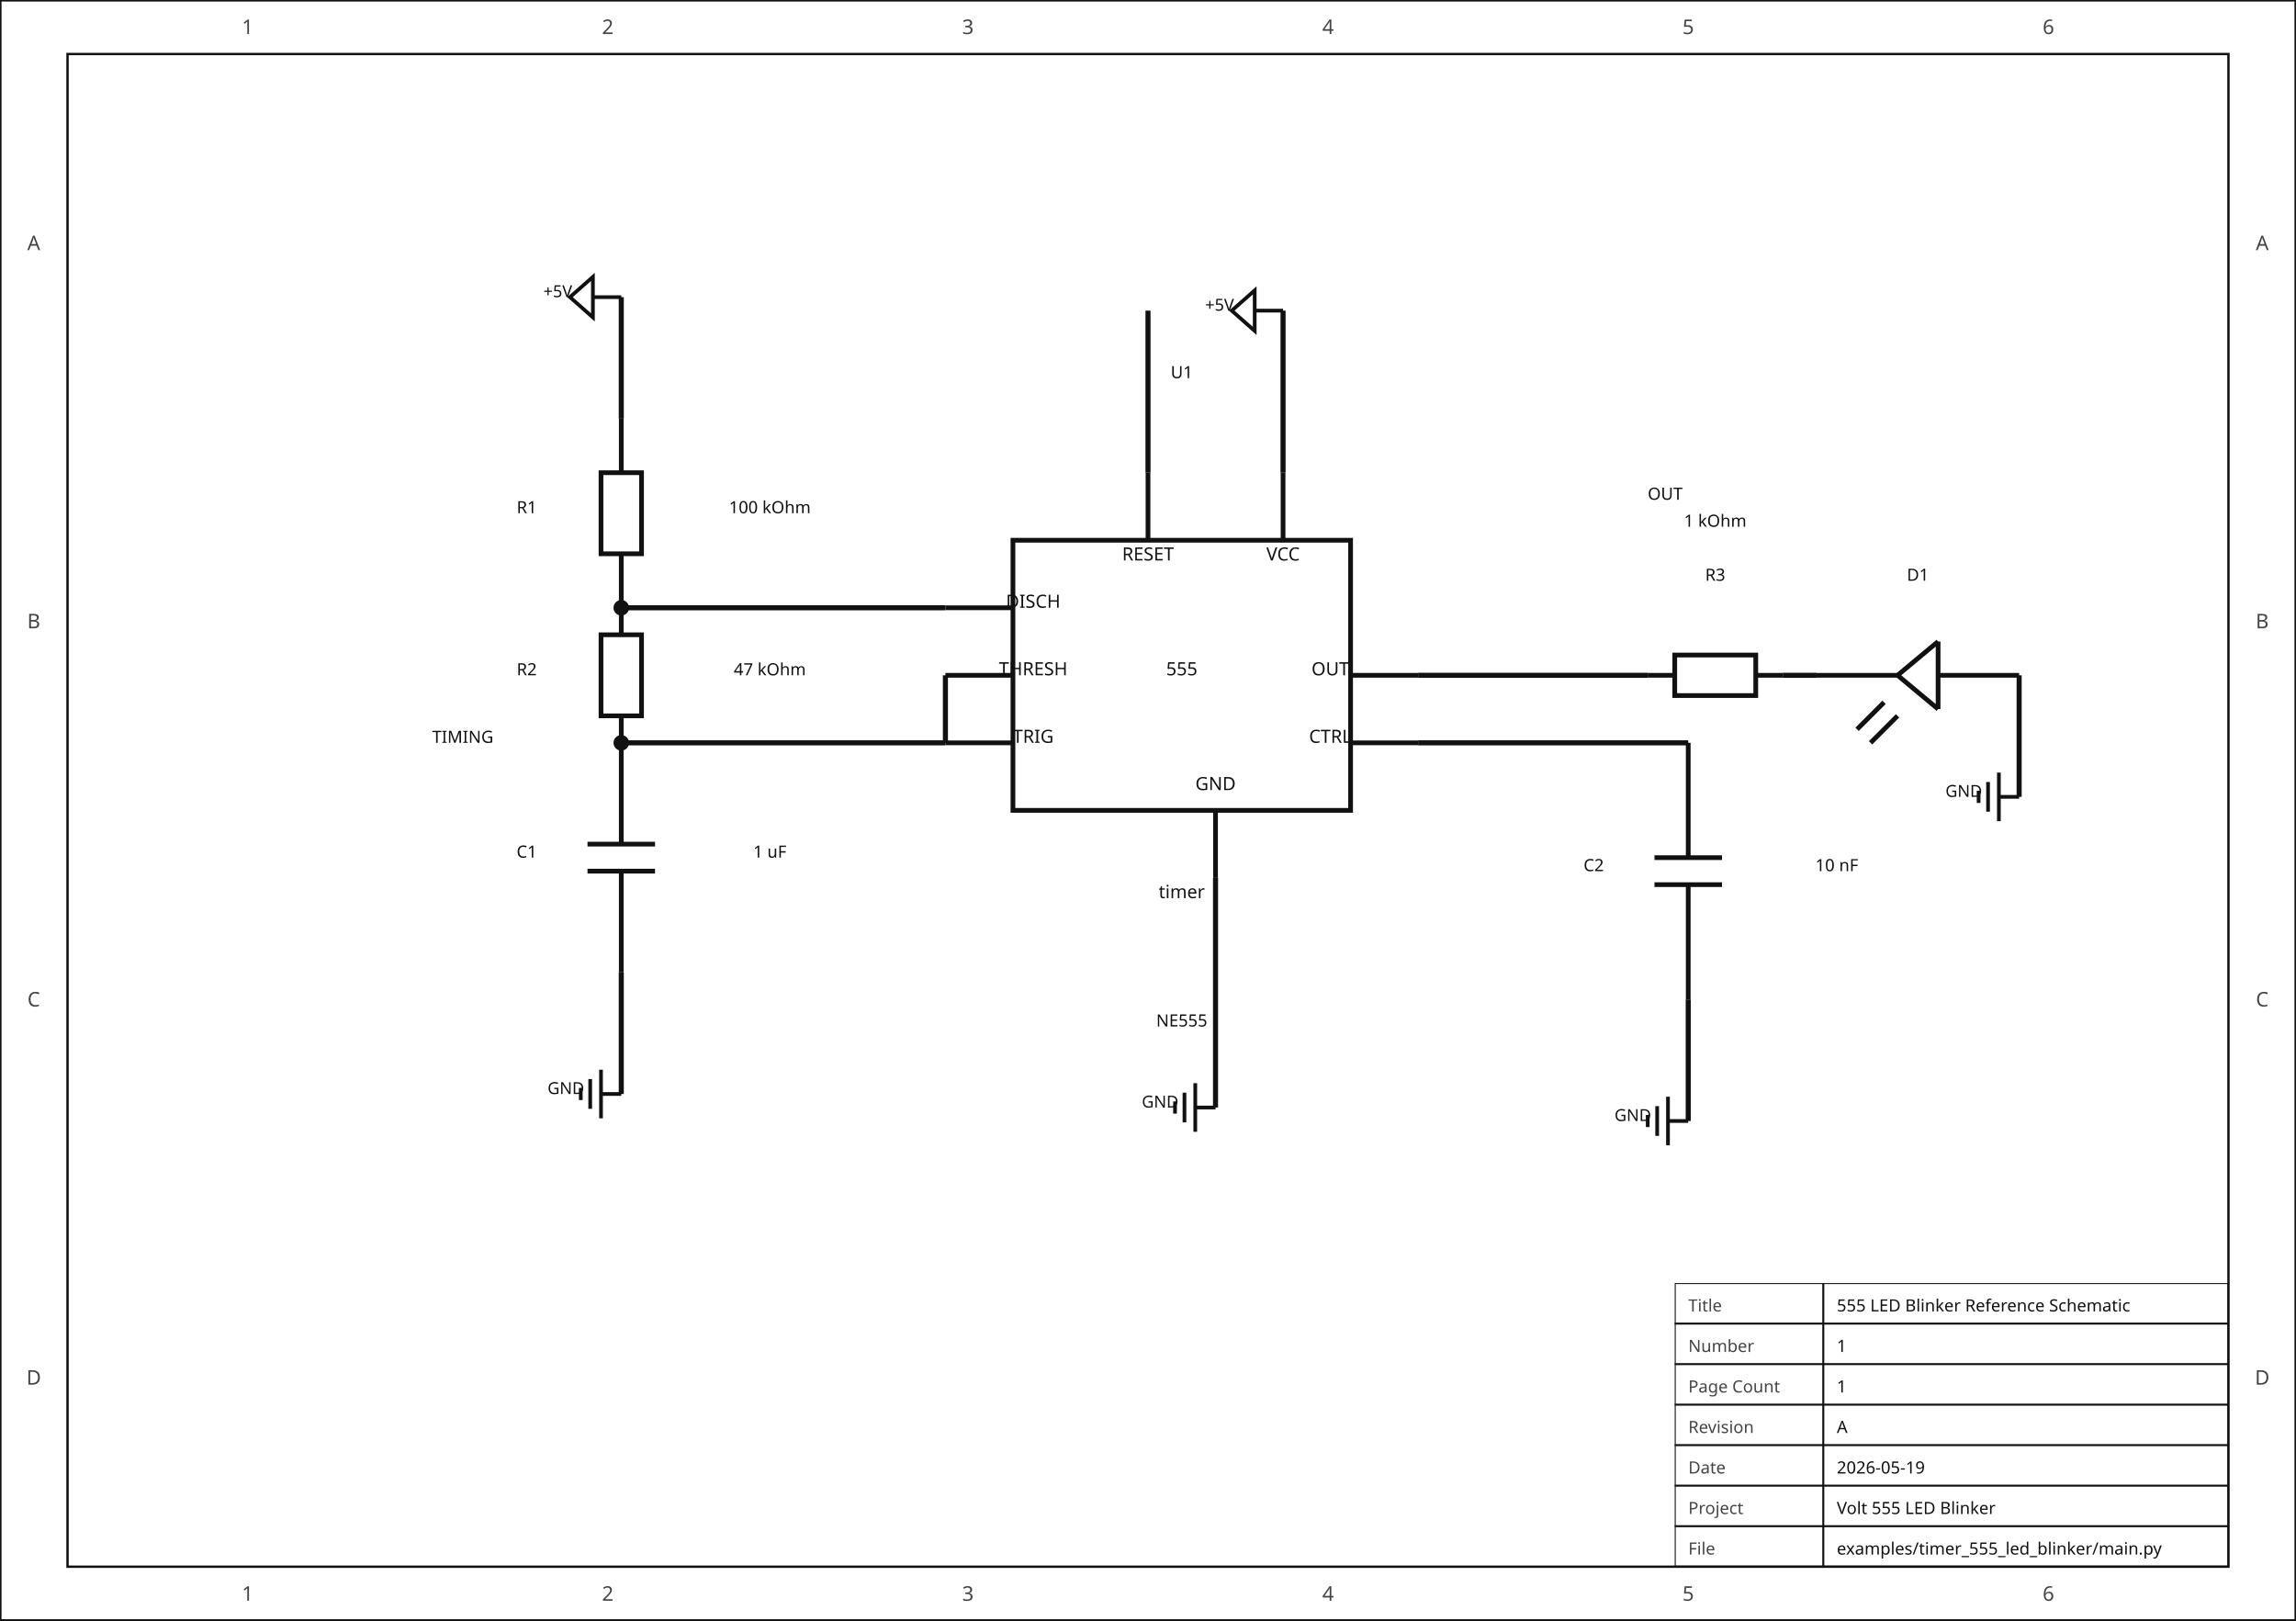
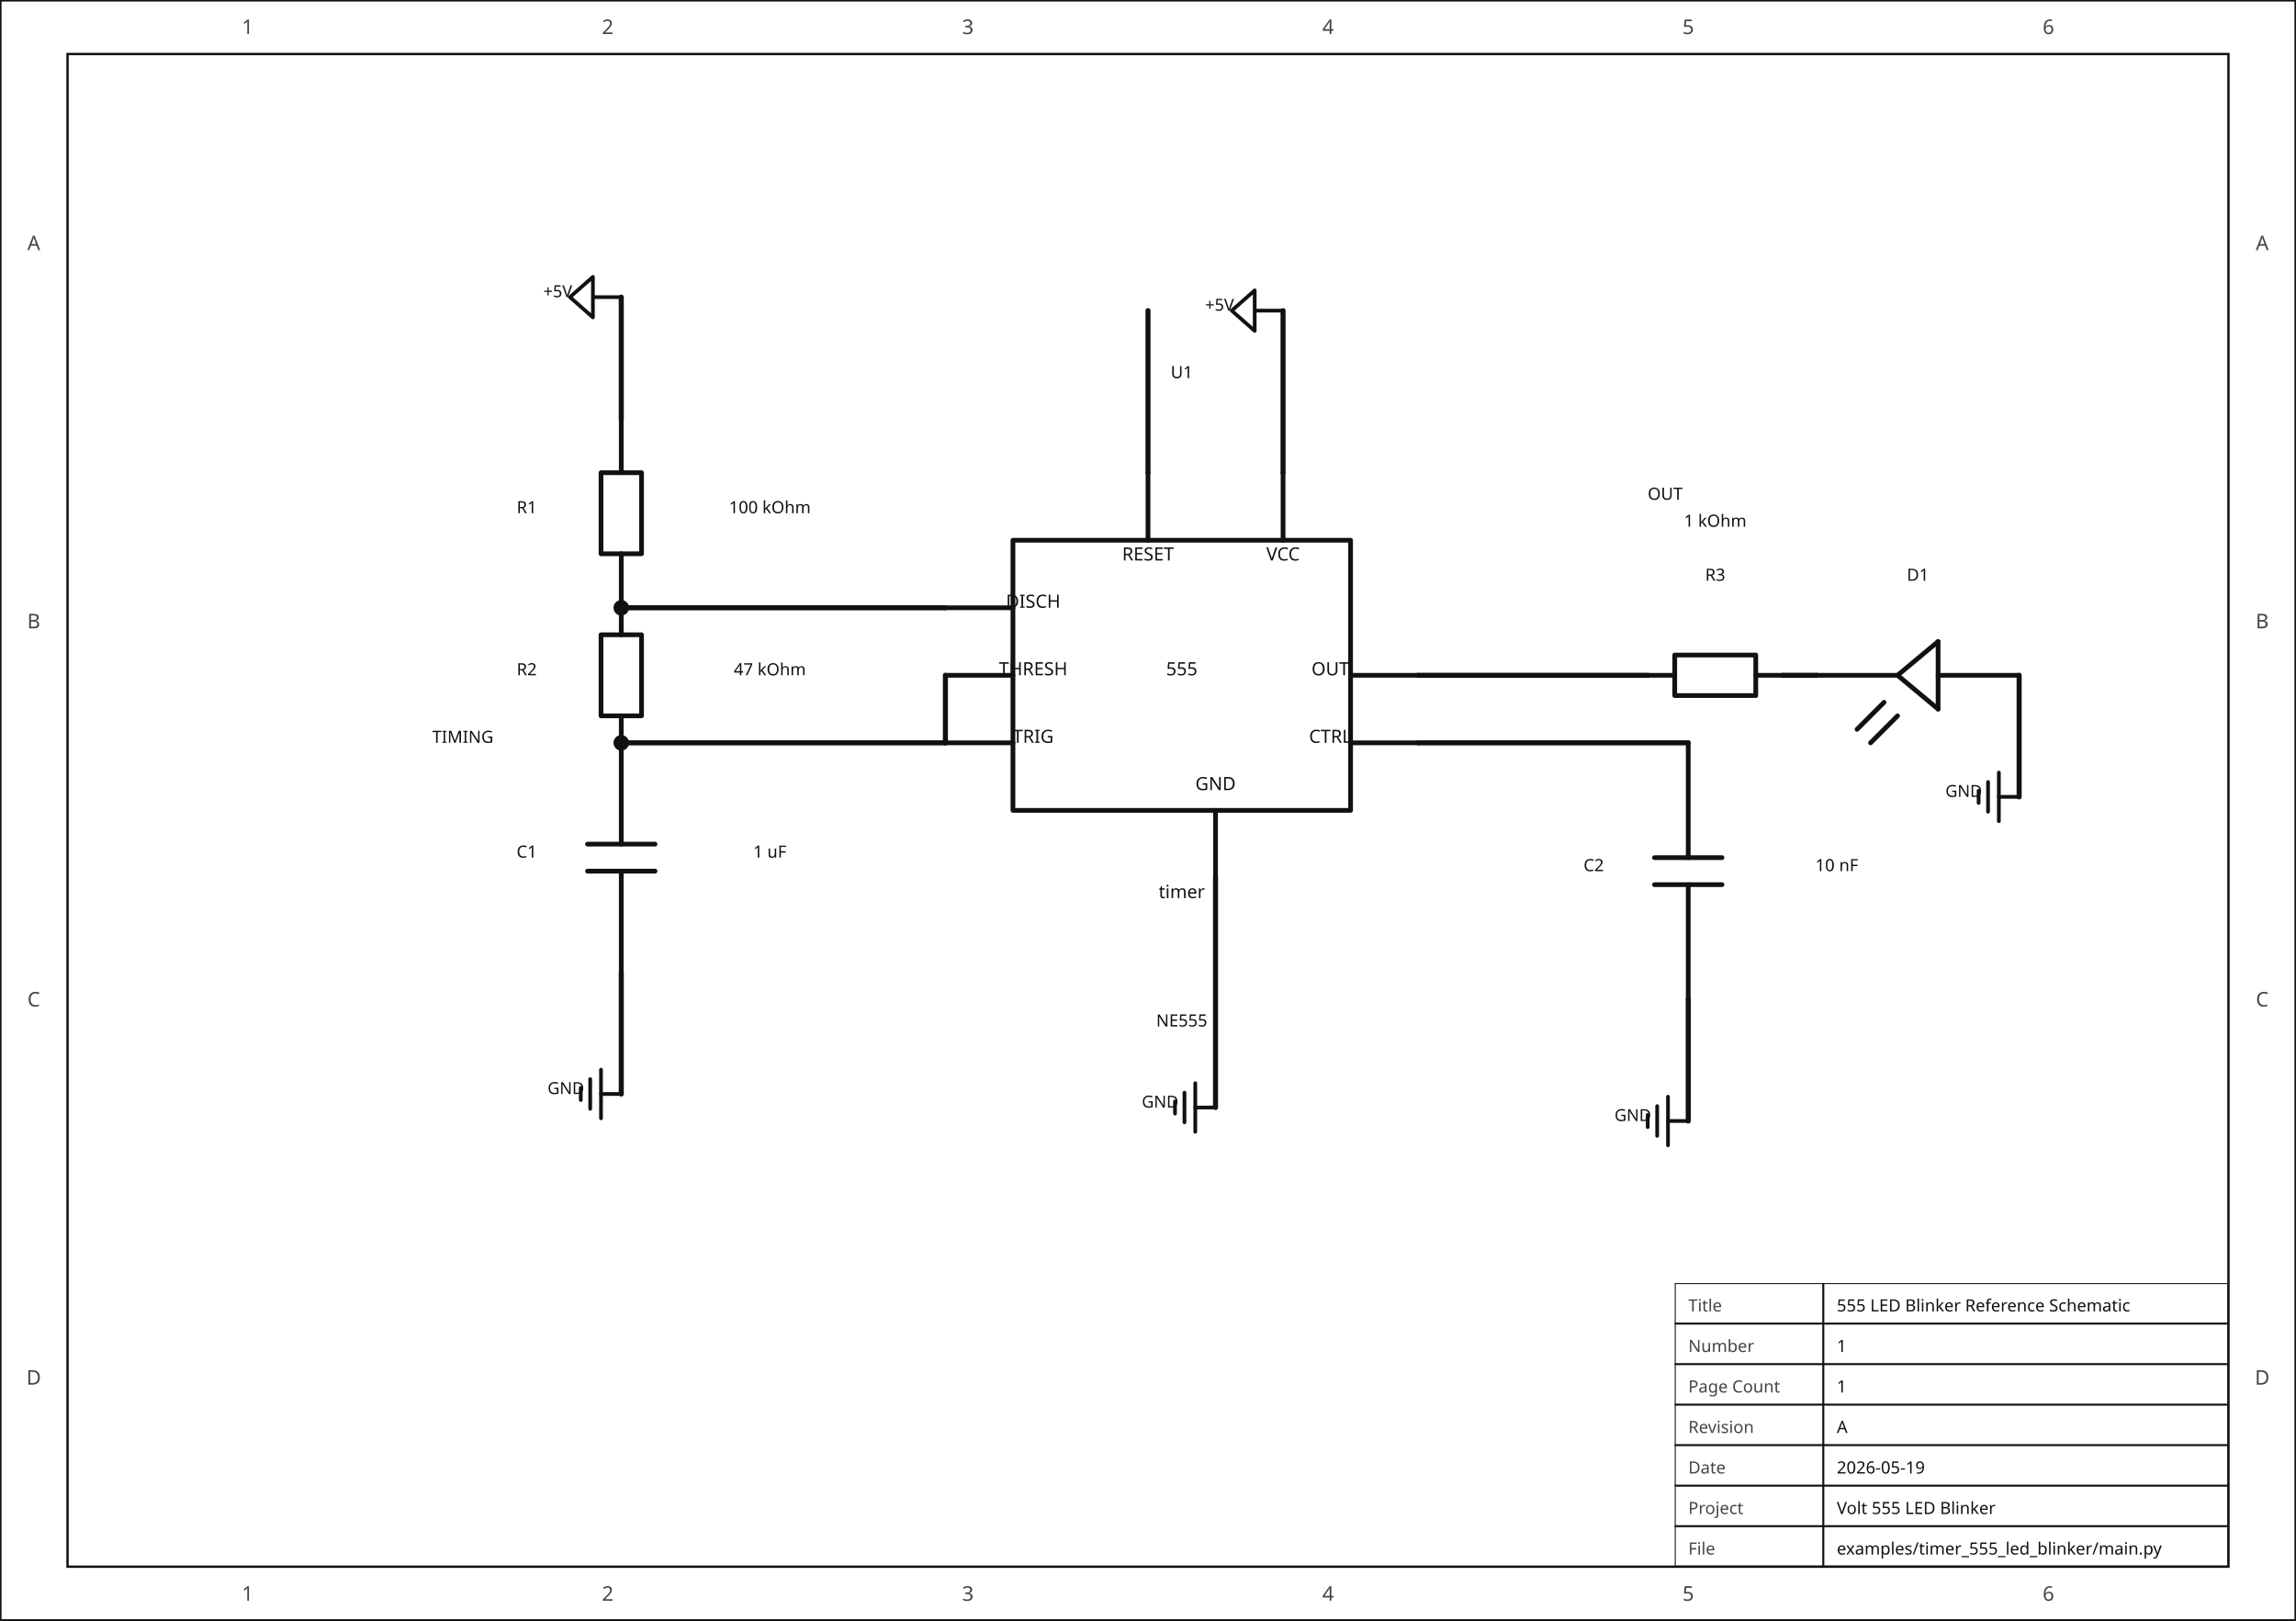
<svg xmlns="http://www.w3.org/2000/svg" viewBox="0 0 340 240" width="340" height="240">
-   <style>.document-background,.sheet{fill:#fff;stroke:none}.sheet-border{fill:none;stroke:#111;stroke-width:0.45}.drawing-frame{fill:none;stroke:#111;stroke-width:0.35}.sheet-grid{stroke:none}.sheet-grid-dot{fill:#d7d7d7;stroke:none}.coordinate-zone-label{font:3px sans-serif;fill:#444;text-anchor:middle;dominant-baseline:middle}.sheet-title{font-weight:600}.title-block-outline,.title-block-rule{fill:none;stroke:#111;stroke-width:0.3}.title-block-label{font:2.5px sans-serif;fill:#444;text-anchor:start}.title-block-value{font:2.5px sans-serif;fill:#111;text-anchor:start}.sheet-region-frame{fill:#fff;fill-opacity:0;stroke:#78716c;stroke-width:0.35}.sheet-region-frame.dashed{stroke-dasharray:3 2}.sheet-region-title{font:3.2px sans-serif;fill:#57534e;text-anchor:start;font-weight:600}.wire-run{fill:none;stroke:#111;stroke-width:0.75}.net-label{font:2.5px sans-serif;fill:#111;text-anchor:start}.junction{fill:#111;stroke:none}.power-port-line,.ground-bar{stroke:#111;stroke-width:0.55}.no-connect-line{stroke:#111;stroke-width:0.65}.power-port-shape,.sheet-port-shape{fill:#fff;stroke:#111;stroke-width:0.55}.power-port-label,.sheet-port-label{font:2.45px sans-serif;fill:#111;text-anchor:middle}.symbol-field{font:2.5px sans-serif;fill:#111;text-anchor:middle}.symbol-line,.symbol-rectangle,.symbol-circle,.symbol-arc{fill:none;stroke:#111;stroke-width:0.7}.symbol-text{font:2.7px sans-serif;fill:#111;text-anchor:middle}</style>
+   <style>.document-background,.sheet{fill:#fff;stroke:none}.sheet-border{fill:none;stroke:#111;stroke-width:0.45}.drawing-frame{fill:none;stroke:#111;stroke-width:0.35}.sheet-grid{stroke:none}.sheet-grid-dot{fill:#d7d7d7;stroke:none}.coordinate-zone-label{font:3px sans-serif;fill:#444;text-anchor:middle;dominant-baseline:middle}.sheet-title{font-weight:600}.title-block-outline,.title-block-rule{fill:none;stroke:#111;stroke-width:0.3}.title-block-label{font:2.5px sans-serif;fill:#444;text-anchor:start}.title-block-value{font:2.5px sans-serif;fill:#111;text-anchor:start}.sheet-region-frame{fill:#fff;fill-opacity:0;stroke:#78716c;stroke-width:0.35}.sheet-region-frame.dashed{stroke-dasharray:3 2}.sheet-region-title{font:3.2px sans-serif;fill:#57534e;text-anchor:start;font-weight:600}.wire-run{fill:none;stroke:#111;stroke-width:0.75;stroke-linecap:round;stroke-linejoin:round}.net-label{font:2.5px sans-serif;fill:#111;text-anchor:start}.junction{fill:#111;stroke:none}.power-port-line,.ground-bar{stroke:#111;stroke-width:0.55;stroke-linecap:round;stroke-linejoin:round}.no-connect-line{stroke:#111;stroke-width:0.65;stroke-linecap:round}.power-port-shape,.sheet-port-shape{fill:#fff;stroke:#111;stroke-width:0.55;stroke-linejoin:round}.power-port-label,.sheet-port-label{font:2.45px sans-serif;fill:#111;text-anchor:middle}.symbol-field{font:2.5px sans-serif;fill:#111;text-anchor:middle}.symbol-line,.symbol-rectangle,.symbol-circle,.symbol-arc{fill:none;stroke:#111;stroke-width:0.7;stroke-linecap:round;stroke-linejoin:round}.symbol-text{font:2.7px sans-serif;fill:#111;text-anchor:middle}</style>
  <rect class="document-background" x="0" y="0" width="340" height="240" />
  <g class="schematic-sheet" data-sheet="sheet:0" transform="translate(0 0)">
    <defs>
      <clipPath id="title-block-clip-sheet-0">
        <rect x="0" y="0" width="82" height="42" />
      </clipPath>
    </defs>
    <rect class="sheet" x="0" y="0" width="340" height="240" />
    <rect class="sheet-border" x="0" y="0" width="340" height="240" />
    <rect class="drawing-frame" x="10" y="8" width="320" height="224" />
    <g class="coordinate-zones">
      <text class="coordinate-zone-label column" x="36.667" y="4">1</text>
      <text class="coordinate-zone-label column" x="36.667" y="236">1</text>
      <text class="coordinate-zone-label column" x="90" y="4">2</text>
      <text class="coordinate-zone-label column" x="90" y="236">2</text>
      <text class="coordinate-zone-label column" x="143.333" y="4">3</text>
      <text class="coordinate-zone-label column" x="143.333" y="236">3</text>
      <text class="coordinate-zone-label column" x="196.667" y="4">4</text>
      <text class="coordinate-zone-label column" x="196.667" y="236">4</text>
      <text class="coordinate-zone-label column" x="250" y="4">5</text>
      <text class="coordinate-zone-label column" x="250" y="236">5</text>
      <text class="coordinate-zone-label column" x="303.333" y="4">6</text>
      <text class="coordinate-zone-label column" x="303.333" y="236">6</text>
      <text class="coordinate-zone-label row" x="5" y="36">A</text>
      <text class="coordinate-zone-label row" x="335" y="36">A</text>
      <text class="coordinate-zone-label row" x="5" y="92">B</text>
      <text class="coordinate-zone-label row" x="335" y="92">B</text>
      <text class="coordinate-zone-label row" x="5" y="148">C</text>
      <text class="coordinate-zone-label row" x="335" y="148">C</text>
      <text class="coordinate-zone-label row" x="5" y="204">D</text>
      <text class="coordinate-zone-label row" x="335" y="204">D</text>
    </g>
    <g class="title-block" transform="translate(248 190)" clip-path="url(#title-block-clip-sheet-0)">
      <rect class="title-block-outline" x="0" y="0" width="82" height="42" />
      <line class="title-block-rule" x1="22" y1="0" x2="22" y2="42" />
      <line class="title-block-rule" x1="0" y1="6" x2="82" y2="6" />
      <line class="title-block-rule" x1="0" y1="12" x2="82" y2="12" />
      <line class="title-block-rule" x1="0" y1="18" x2="82" y2="18" />
      <line class="title-block-rule" x1="0" y1="24" x2="82" y2="24" />
      <line class="title-block-rule" x1="0" y1="30" x2="82" y2="30" />
      <line class="title-block-rule" x1="0" y1="36" x2="82" y2="36" />
      <text class="title-block-label" x="2" y="4.2">Title</text>
      <text class="title-block-value sheet-title" x="24" y="4.2">555 LED Blinker Reference Schematic</text>
      <text class="title-block-label" x="2" y="10.2">Number</text>
      <text class="title-block-value" x="24" y="10.2">1</text>
      <text class="title-block-label" x="2" y="16.2">Page Count</text>
      <text class="title-block-value" x="24" y="16.2">1</text>
      <text class="title-block-label" x="2" y="22.2">Revision</text>
      <text class="title-block-value" x="24" y="22.2">A</text>
      <text class="title-block-label" x="2" y="28.2">Date</text>
      <text class="title-block-value" x="24" y="28.2">2026-05-19</text>
      <text class="title-block-label" x="2" y="34.2">Project</text>
      <text class="title-block-value" x="24" y="34.2">Volt 555 LED Blinker</text>
      <text class="title-block-label" x="2" y="40.2">File</text>
-       <text class="title-block-value" x="24" y="40.2">examples/timer_555_led_blinker/main.py</text>
+       <text class="title-block-value" x="24" y="40.2" data-full-text="examples/timer_555_led_blinker/main.py" textLength="56" lengthAdjust="spacingAndGlyphs">examples/timer_555_led_blinker/main.py</text>
    </g>
    <g class="layer layer-regions">
    </g>
    <g class="layer layer-symbols">
      <g class="symbol-instance" data-component="component:0" data-symbol-definition="symbol_def:0" transform="translate(140 80) rotate(0)">
        <rect class="symbol-rectangle" x="10" y="0" width="50" height="40" />
        <text class="symbol-text" x="35" y="20" transform="rotate(0 35 20)">555</text>
        <text class="symbol-text" x="35" y="53" transform="rotate(0 35 53)">timer</text>
        <line class="symbol-line" x1="0" y1="10" x2="10" y2="10" />
        <text class="symbol-text" x="13" y="10" transform="rotate(0 13 10)">DISCH</text>
        <line class="symbol-line" x1="0" y1="20" x2="10" y2="20" />
        <text class="symbol-text" x="13" y="20" transform="rotate(0 13 20)">THRESH</text>
        <line class="symbol-line" x1="0" y1="30" x2="10" y2="30" />
        <text class="symbol-text" x="13" y="30" transform="rotate(0 13 30)">TRIG</text>
        <line class="symbol-line" x1="70" y1="20" x2="60" y2="20" />
        <text class="symbol-text" x="57" y="20" transform="rotate(0 57 20)">OUT</text>
        <line class="symbol-line" x1="70" y1="30" x2="60" y2="30" />
        <text class="symbol-text" x="57" y="30" transform="rotate(0 57 30)">CTRL</text>
        <line class="symbol-line" x1="30" y1="-10" x2="30" y2="0" />
        <text class="symbol-text" x="30" y="3" transform="rotate(0 30 3)">RESET</text>
        <line class="symbol-line" x1="50" y1="-10" x2="50" y2="0" />
        <text class="symbol-text" x="50" y="3" transform="rotate(0 50 3)">VCC</text>
        <line class="symbol-line" x1="40" y1="50" x2="40" y2="40" />
        <text class="symbol-text" x="40" y="37" transform="rotate(0 40 37)">GND</text>
      </g>
      <g class="symbol-instance" data-component="component:1" data-symbol-definition="symbol_def:1" transform="translate(92 62) rotate(90)">
        <line class="symbol-line" x1="0" y1="0" x2="8" y2="0" />
        <rect class="symbol-rectangle" x="8" y="-3" width="12" height="6" />
        <line class="symbol-line" x1="20" y1="0" x2="28" y2="0" />
      </g>
      <g class="symbol-instance" data-component="component:2" data-symbol-definition="symbol_def:2" transform="translate(92 90) rotate(90)">
        <line class="symbol-line" x1="0" y1="0" x2="4" y2="0" />
        <rect class="symbol-rectangle" x="4" y="-3" width="12" height="6" />
        <line class="symbol-line" x1="16" y1="0" x2="20" y2="0" />
      </g>
      <g class="symbol-instance" data-component="component:3" data-symbol-definition="symbol_def:3" transform="translate(92 110) rotate(90)">
        <line class="symbol-line" x1="0" y1="0" x2="15" y2="0" />
        <line class="symbol-line" x1="15" y1="-5" x2="15" y2="5" />
        <line class="symbol-line" x1="19" y1="-5" x2="19" y2="5" />
        <line class="symbol-line" x1="19" y1="0" x2="34" y2="0" />
      </g>
      <g class="symbol-instance" data-component="component:4" data-symbol-definition="symbol_def:4" transform="translate(250 110) rotate(90)">
        <line class="symbol-line" x1="0" y1="0" x2="17" y2="0" />
        <line class="symbol-line" x1="17" y1="-5" x2="17" y2="5" />
        <line class="symbol-line" x1="21" y1="-5" x2="21" y2="5" />
        <line class="symbol-line" x1="21" y1="0" x2="38" y2="0" />
      </g>
      <g class="symbol-instance" data-component="component:5" data-symbol-definition="symbol_def:2" transform="translate(244 100) rotate(0)">
        <line class="symbol-line" x1="0" y1="0" x2="4" y2="0" />
        <rect class="symbol-rectangle" x="4" y="-3" width="12" height="6" />
        <line class="symbol-line" x1="16" y1="0" x2="20" y2="0" />
      </g>
      <g class="symbol-instance" data-component="component:6" data-symbol-definition="symbol_def:5" transform="translate(299 100) rotate(180)">
        <line class="symbol-line" x1="0" y1="0" x2="12" y2="0" />
        <line class="symbol-line" x1="12" y1="-5" x2="12" y2="5" />
        <line class="symbol-line" x1="12" y1="-5" x2="18" y2="0" />
        <line class="symbol-line" x1="12" y1="5" x2="18" y2="0" />
        <line class="symbol-line" x1="18" y1="0" x2="30" y2="0" />
        <line class="symbol-line" x1="18" y1="-6" x2="22" y2="-10" />
        <line class="symbol-line" x1="20" y1="-4" x2="24" y2="-8" />
      </g>
    </g>
    <g class="layer layer-wires">
      <polyline class="wire-run" data-net="net:0" points="190,70 190,46" />
      <polyline class="wire-run" data-net="net:0" points="170,70 170,46" />
      <polyline class="wire-run" data-net="net:0" points="92,62 92,44" />
      <polyline class="wire-run" data-net="net:2" points="140,90 92,90" />
      <polyline class="wire-run" data-net="net:3" points="140,100 140,110" />
      <polyline class="wire-run" data-net="net:3" points="140,110 92,110" />
      <polyline class="wire-run" data-net="net:4" points="210,110 250,110" />
      <polyline class="wire-run" data-net="net:5" points="210,100 244,100" />
      <polyline class="wire-run" data-net="net:6" points="264,100 269,100" />
      <polyline class="wire-run" data-net="net:1" points="180,130 180,164" />
      <polyline class="wire-run" data-net="net:1" points="92,144 92,162" />
      <polyline class="wire-run" data-net="net:1" points="250,148 250,166" />
      <polyline class="wire-run" data-net="net:1" points="299,100 299,118" />
    </g>
    <g class="layer layer-junctions">
      <circle class="junction" data-net="net:2" cx="92" cy="90" r="1.15" />
      <circle class="junction" data-net="net:3" cx="92" cy="110" r="1.15" />
    </g>
    <g class="layer layer-ports">
      <g class="power-port power" data-net="net:0" transform="translate(190 46) rotate(270)">
        <line class="power-port-line" x1="0" y1="0" x2="0" y2="-4.2" />
        <path class="power-port-shape" d="M -3 -4.2 L 0 -7.6 L 3 -4.2 Z" />
        <text class="power-port-label" x="0" y="-9.4" transform="rotate(-270 0 -9.4)">+5V</text>
      </g>
      <g class="power-port power" data-net="net:0" transform="translate(92 44) rotate(270)">
        <line class="power-port-line" x1="0" y1="0" x2="0" y2="-4.2" />
        <path class="power-port-shape" d="M -3 -4.2 L 0 -7.6 L 3 -4.2 Z" />
        <text class="power-port-label" x="0" y="-9.4" transform="rotate(-270 0 -9.4)">+5V</text>
      </g>
      <g class="power-port ground" data-net="net:1" transform="translate(180 164) rotate(90)">
        <line class="power-port-line" x1="0" y1="0" x2="0" y2="3" />
        <line class="ground-bar" x1="-3.6" y1="3" x2="3.6" y2="3" />
        <line class="ground-bar" x1="-2.2" y1="4.6" x2="2.2" y2="4.6" />
        <line class="ground-bar" x1="-0.9" y1="6" x2="0.9" y2="6" />
        <text class="power-port-label" x="0" y="8.2" transform="rotate(-90 0 8.2)">GND</text>
      </g>
      <g class="power-port ground" data-net="net:1" transform="translate(92 162) rotate(90)">
        <line class="power-port-line" x1="0" y1="0" x2="0" y2="3" />
        <line class="ground-bar" x1="-3.6" y1="3" x2="3.6" y2="3" />
        <line class="ground-bar" x1="-2.2" y1="4.6" x2="2.2" y2="4.6" />
        <line class="ground-bar" x1="-0.9" y1="6" x2="0.9" y2="6" />
        <text class="power-port-label" x="0" y="8.2" transform="rotate(-90 0 8.2)">GND</text>
      </g>
      <g class="power-port ground" data-net="net:1" transform="translate(250 166) rotate(90)">
        <line class="power-port-line" x1="0" y1="0" x2="0" y2="3" />
        <line class="ground-bar" x1="-3.6" y1="3" x2="3.6" y2="3" />
        <line class="ground-bar" x1="-2.2" y1="4.6" x2="2.2" y2="4.6" />
        <line class="ground-bar" x1="-0.9" y1="6" x2="0.9" y2="6" />
        <text class="power-port-label" x="0" y="8.2" transform="rotate(-90 0 8.2)">GND</text>
      </g>
      <g class="power-port ground" data-net="net:1" transform="translate(299 118) rotate(90)">
        <line class="power-port-line" x1="0" y1="0" x2="0" y2="3" />
        <line class="ground-bar" x1="-3.6" y1="3" x2="3.6" y2="3" />
        <line class="ground-bar" x1="-2.2" y1="4.6" x2="2.2" y2="4.6" />
        <line class="ground-bar" x1="-0.9" y1="6" x2="0.9" y2="6" />
        <text class="power-port-label" x="0" y="8.2" transform="rotate(-90 0 8.2)">GND</text>
      </g>
    </g>
    <g class="layer layer-labels">
      <text class="net-label" data-net="net:3" x="64" y="110" transform="rotate(0 64 110)">TIMING</text>
      <text class="net-label" data-net="net:5" x="244" y="74" transform="rotate(0 244 74)">OUT</text>
    </g>
    <g class="layer layer-fields">
      <text class="symbol-field" data-symbol-instance="symbol_instance:0" data-field="reference" x="175" y="56" transform="rotate(0 175 56)">U1</text>
      <text class="symbol-field" data-symbol-instance="symbol_instance:0" data-field="value" x="175" y="152" transform="rotate(0 175 152)">NE555</text>
      <text class="symbol-field" data-symbol-instance="symbol_instance:1" data-field="reference" x="78" y="76" transform="rotate(0 78 76)">R1</text>
      <text class="symbol-field" data-symbol-instance="symbol_instance:1" data-field="value" x="114" y="76" transform="rotate(0 114 76)">100 kOhm</text>
      <text class="symbol-field" data-symbol-instance="symbol_instance:2" data-field="reference" x="78" y="100" transform="rotate(0 78 100)">R2</text>
      <text class="symbol-field" data-symbol-instance="symbol_instance:2" data-field="value" x="114" y="100" transform="rotate(0 114 100)">47 kOhm</text>
      <text class="symbol-field" data-symbol-instance="symbol_instance:3" data-field="reference" x="78" y="127" transform="rotate(0 78 127)">C1</text>
      <text class="symbol-field" data-symbol-instance="symbol_instance:3" data-field="value" x="114" y="127" transform="rotate(0 114 127)">1 uF</text>
      <text class="symbol-field" data-symbol-instance="symbol_instance:4" data-field="reference" x="236" y="129" transform="rotate(0 236 129)">C2</text>
      <text class="symbol-field" data-symbol-instance="symbol_instance:4" data-field="value" x="272" y="129" transform="rotate(0 272 129)">10 nF</text>
      <text class="symbol-field" data-symbol-instance="symbol_instance:5" data-field="reference" x="254" y="86" transform="rotate(0 254 86)">R3</text>
      <text class="symbol-field" data-symbol-instance="symbol_instance:5" data-field="value" x="254" y="78" transform="rotate(0 254 78)">1 kOhm</text>
      <text class="symbol-field" data-symbol-instance="symbol_instance:6" data-field="reference" x="284" y="86" transform="rotate(0 284 86)">D1</text>
    </g>
  </g>
</svg>
